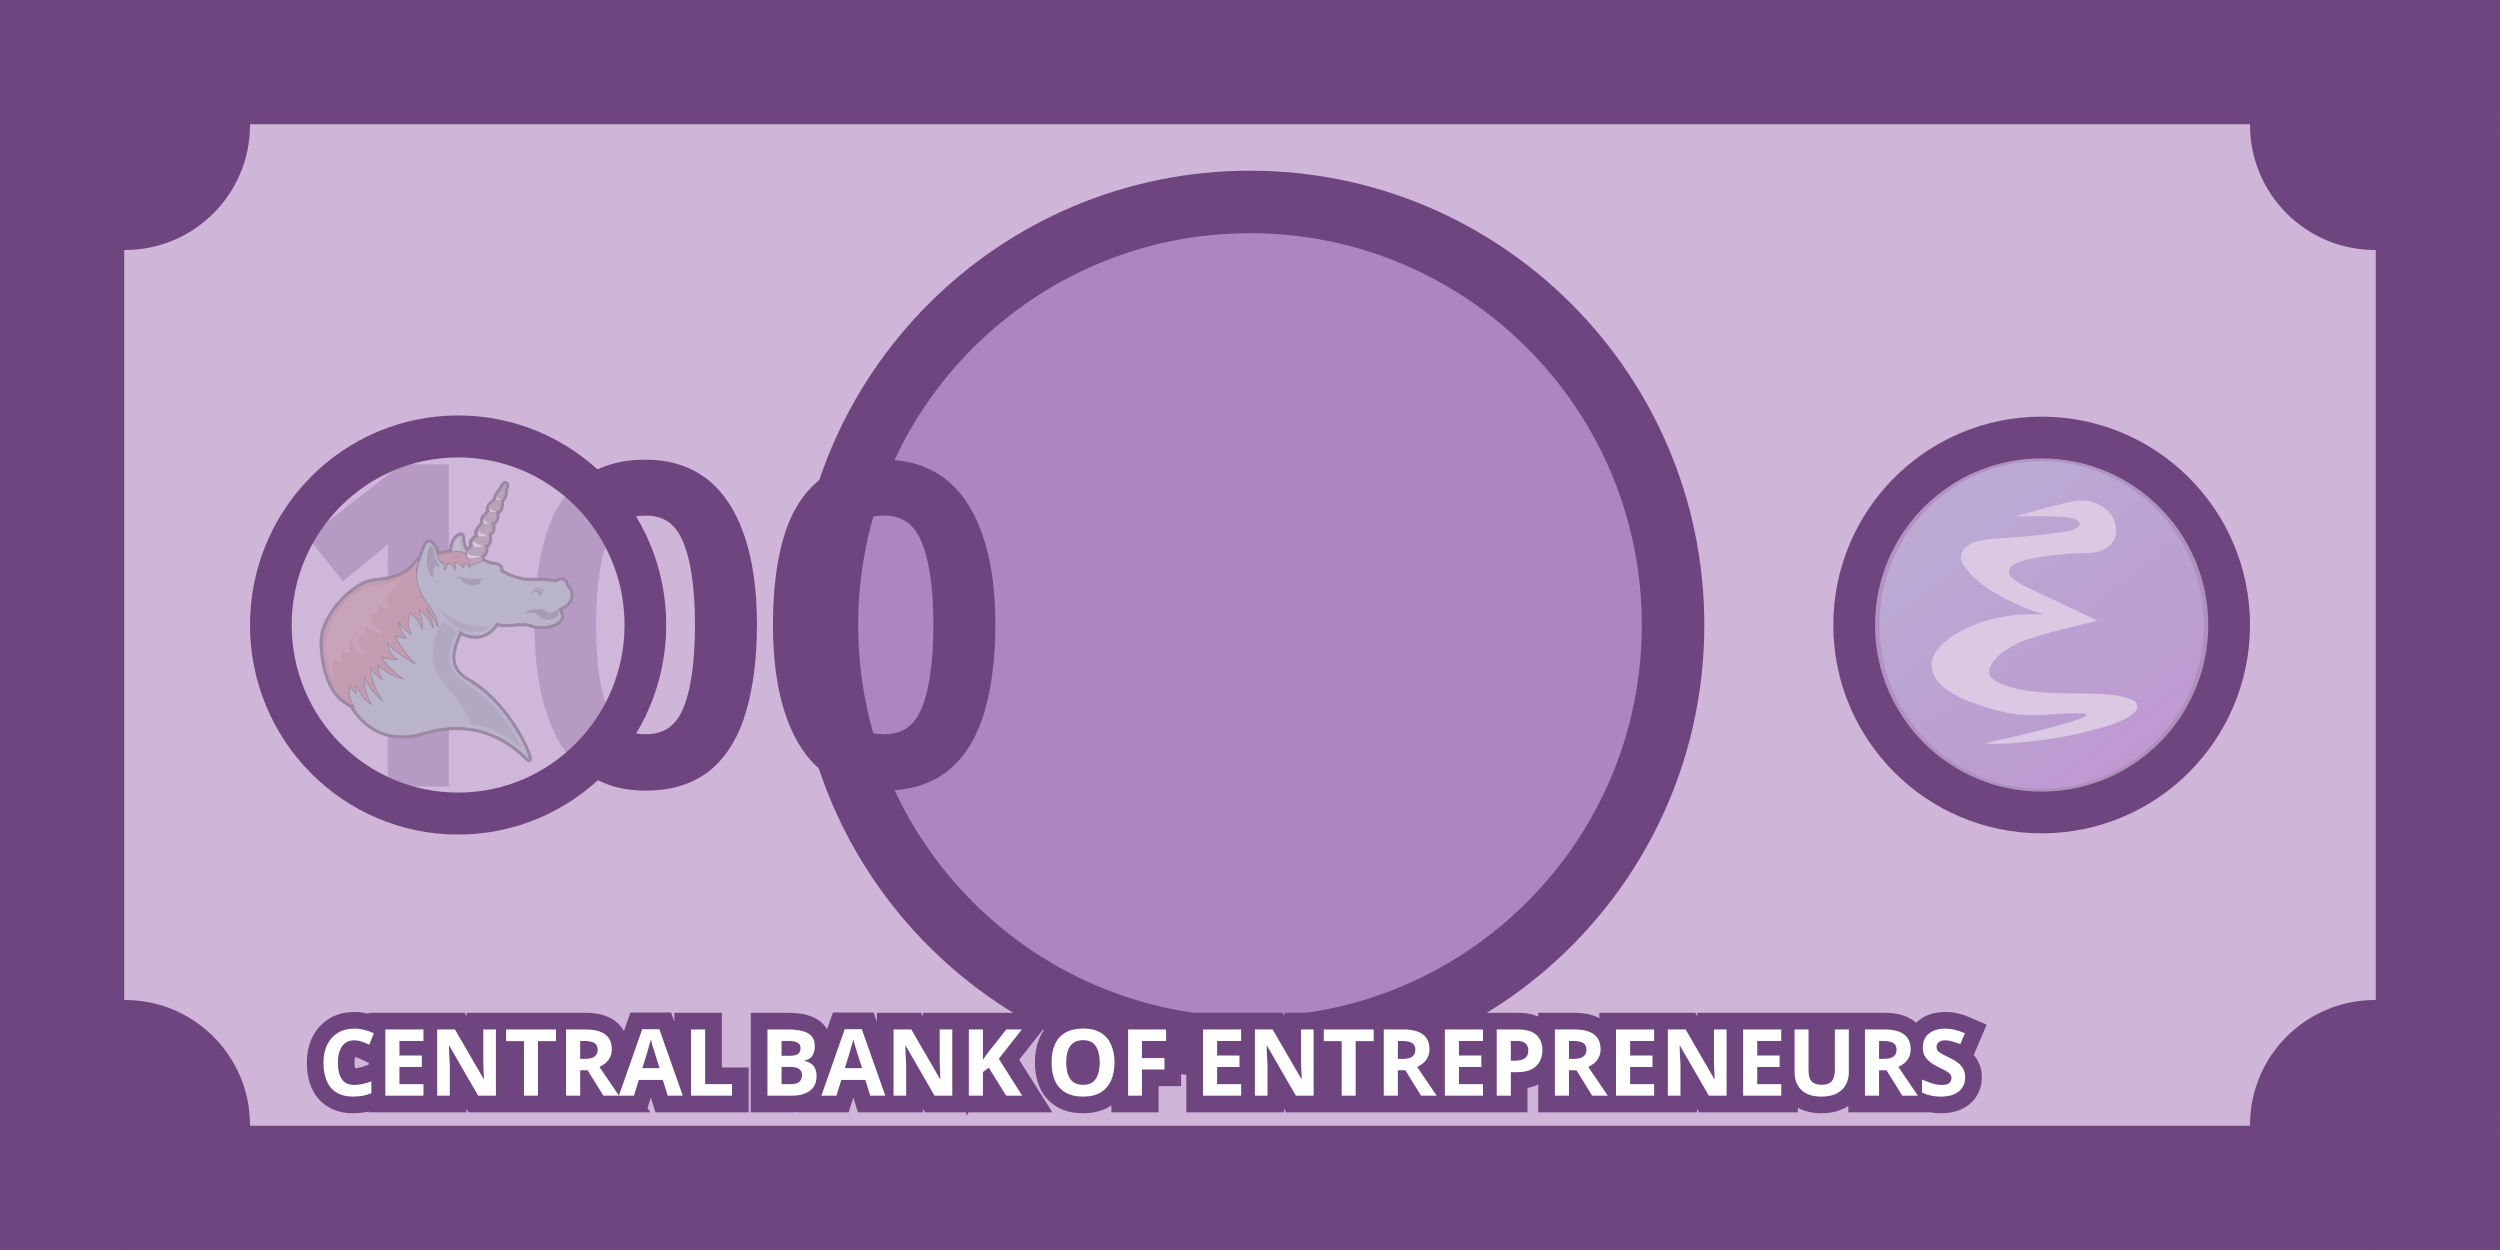
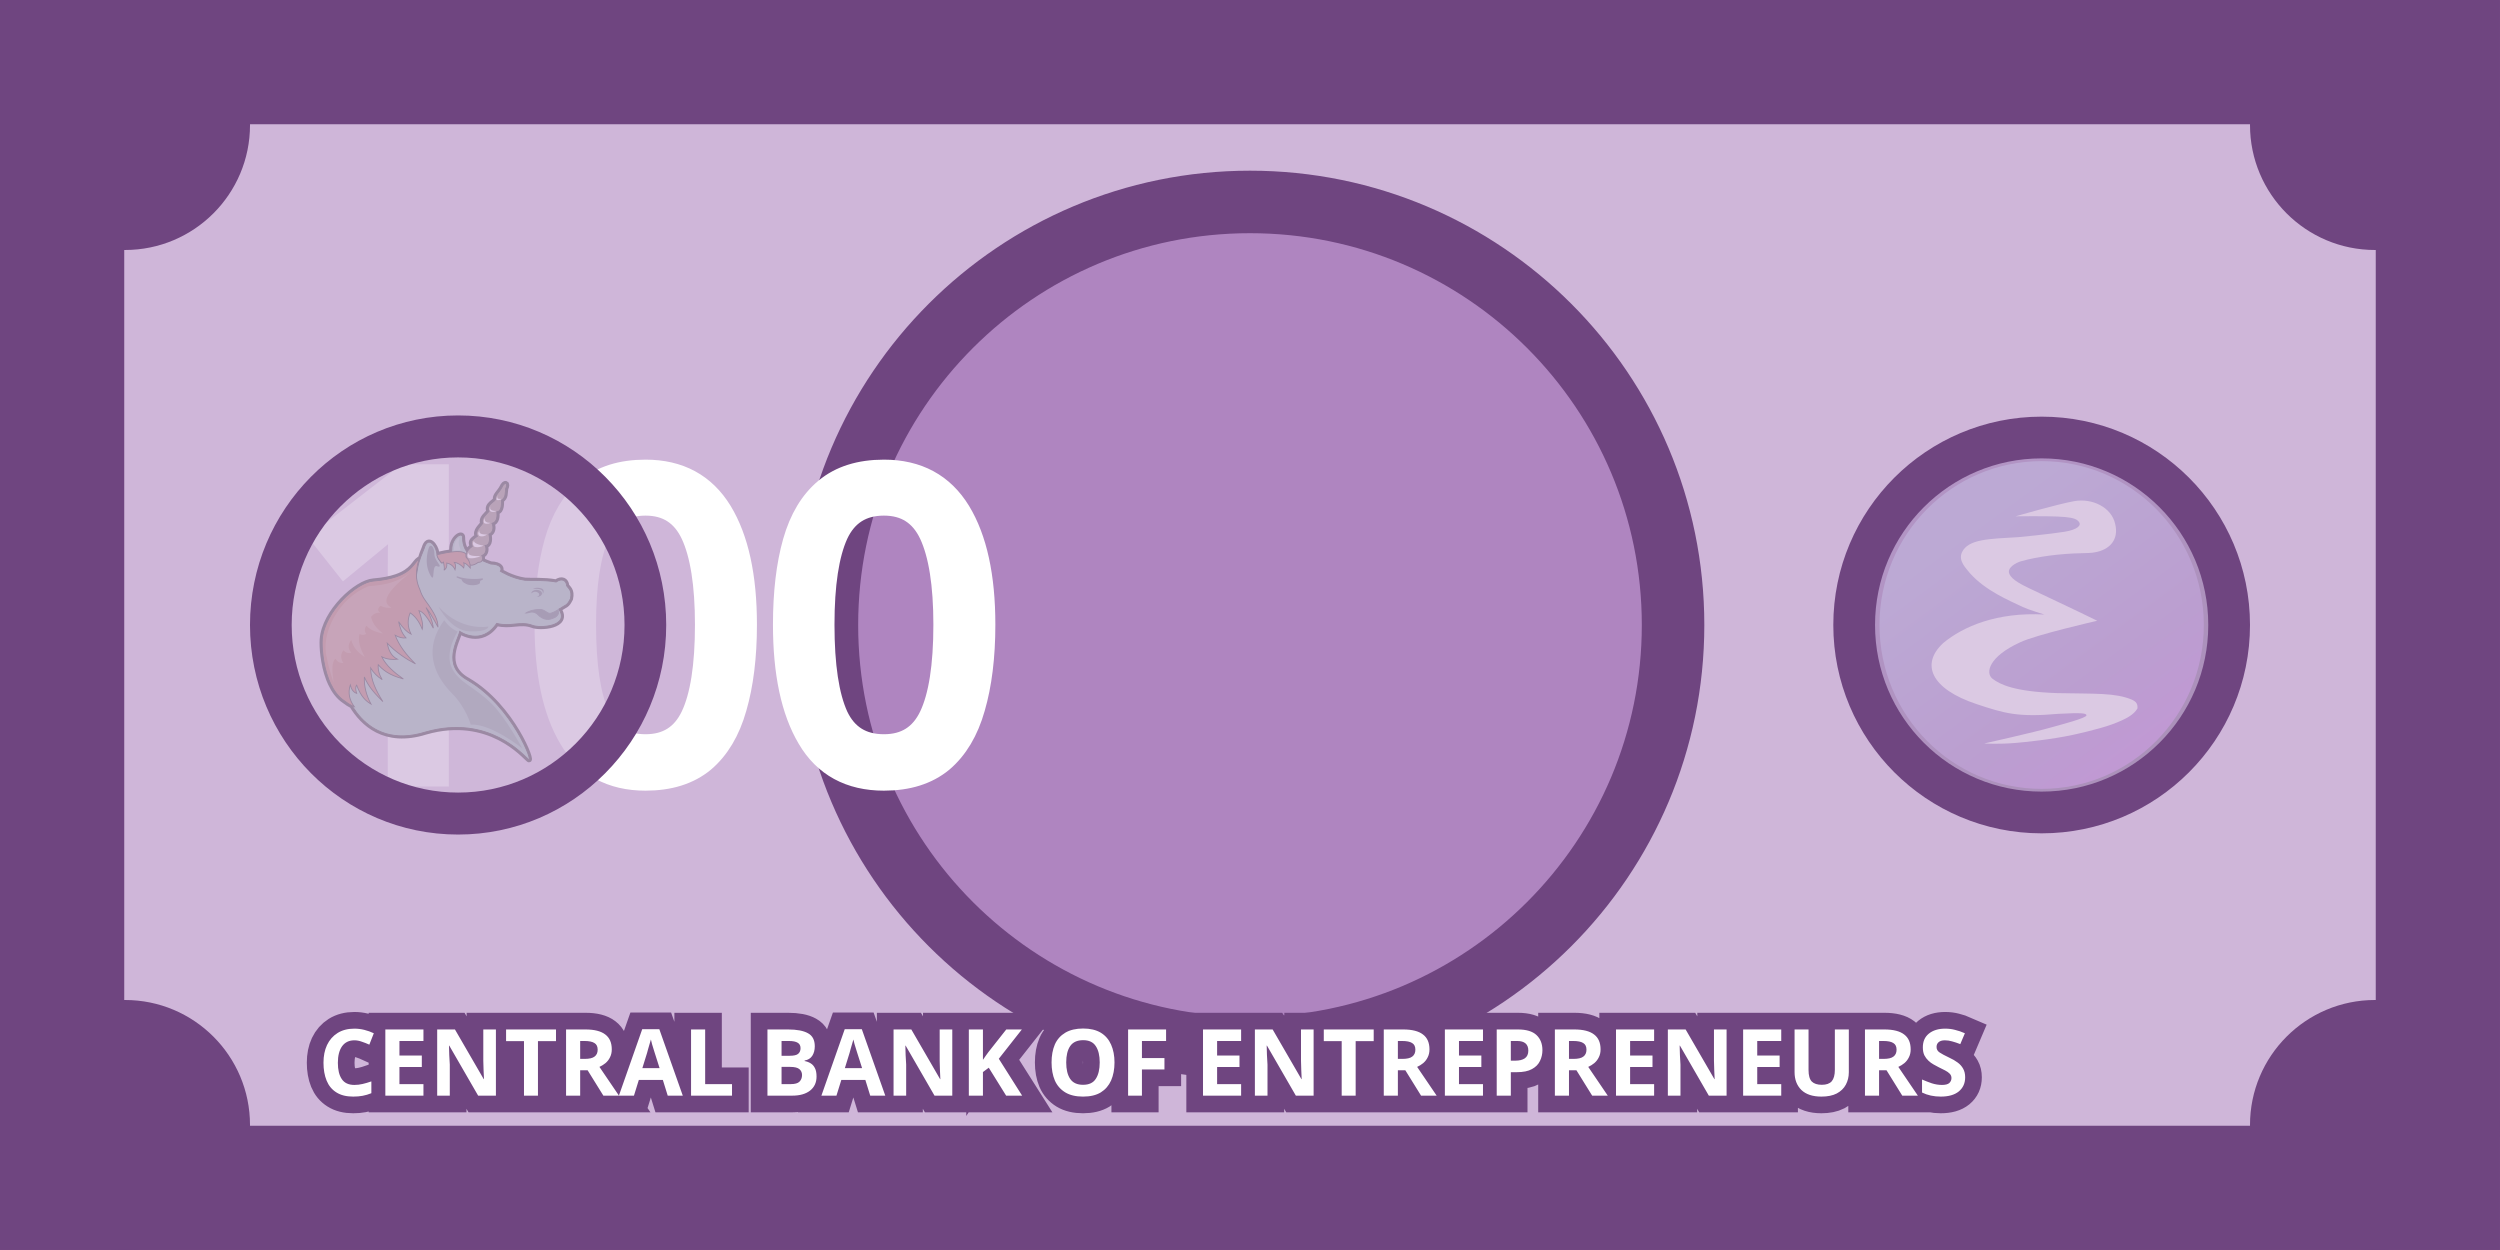
<svg xmlns="http://www.w3.org/2000/svg" xmlns:xlink="http://www.w3.org/1999/xlink" width="76.2mm" height="38.1mm" viewBox="0 0 76.2 38.1" version="1.1" id="svg1">
  <defs id="defs1">
    <linearGradient id="swatch2">
      <stop style="stop-color:#cfb6d9;stop-opacity:0.75;" offset="0" id="stop2" />
    </linearGradient>
    <linearGradient id="swatch1">
      <stop style="stop-color:#cfb6d9;stop-opacity:0.75;" offset="0" id="stop1" />
    </linearGradient>
    <linearGradient id="swatch91">
      <stop style="stop-color:#cfb6d9;stop-opacity:0.75;" offset="0" id="stop91" />
    </linearGradient>
    <linearGradient xlink:href="#swatch90" id="linearGradient90" x1="0.618" y1="89.68" x2="288.617" y2="89.68" gradientUnits="userSpaceOnUse" />
    <linearGradient id="swatch90">
      <stop style="stop-color:#6f4580;stop-opacity:1;" offset="0" id="stop90" />
    </linearGradient>
    <linearGradient xlink:href="#swatch92" id="linearGradient92" x1="24.392" y1="38.343" x2="55.104" y2="38.343" gradientUnits="userSpaceOnUse" />
    <linearGradient id="swatch92">
      <stop style="stop-color:#af85c0;stop-opacity:1;" offset="0" id="stop92" />
    </linearGradient>
    <linearGradient xlink:href="#swatch90" id="linearGradient29" x1="24.392" y1="38.343" x2="55.104" y2="38.343" gradientUnits="userSpaceOnUse" />
    <linearGradient xlink:href="#swatch90" id="linearGradient45" x1="2.301" y1="26.399" x2="9.001" y2="26.399" gradientUnits="userSpaceOnUse" />
    <linearGradient xlink:href="#swatch90" id="linearGradient44" x1="259.818" y1="32.08" x2="288.618" y2="32.08" gradientUnits="userSpaceOnUse" />
    <linearGradient xlink:href="#swatch90" id="linearGradient43" x1="0.618" y1="147.28" x2="29.418" y2="147.28" gradientUnits="userSpaceOnUse" />
    <linearGradient xlink:href="#swatch90" id="linearGradient42" x1="259.818" y1="147.28" x2="288.618" y2="147.28" gradientUnits="userSpaceOnUse" />
    <linearGradient xlink:href="#swatch91" id="linearGradient34" x1="9.001" y1="39.704" x2="20.153" y2="39.704" gradientUnits="userSpaceOnUse" />
    <linearGradient xlink:href="#swatch90" id="linearGradient36" x1="9.001" y1="39.704" x2="20.153" y2="39.704" gradientUnits="userSpaceOnUse" />
    <linearGradient xlink:href="#swatch90" id="linearGradient63" x1="-195.018" y1="-89.68" x2="-94.218" y2="-89.68" gradientUnits="userSpaceOnUse" />
    <filter height="1.106" y="-0.053" width="1.107" x="-0.054" id="filter4350-2" style="color-interpolation-filters:sRGB">
      <feGaussianBlur id="feGaussianBlur4352-3" stdDeviation="8.785" />
    </filter>
    <linearGradient y2="300.74" x2="236.614" y1="-161.851" x1="-122.202" spreadMethod="pad" gradientTransform="matrix(0.08192422,0,0,0.07764193,75.01818,46.24182)" gradientUnits="userSpaceOnUse" id="linearGradient4245" xlink:href="#linearGradient4284" />
    <linearGradient id="linearGradient4284">
      <stop offset="0" style="stop-color:#8381c5;stop-opacity:1" id="stop4286" />
      <stop id="stop4290" style="stop-color:#7e55b3;stop-opacity:0.996" offset="0.566" />
      <stop offset="1" style="stop-color:#a52ecb;stop-opacity:0.992" id="stop4288" />
    </linearGradient>
    <linearGradient y2="66.018" x2="173.945" y1="396.607" x1="447.809" gradientTransform="matrix(0.09251715,0,0,0.09251715,52.23944,23.01467)" gradientUnits="userSpaceOnUse" id="linearGradient4247" xlink:href="#linearGradient4292" />
    <linearGradient id="linearGradient4292">
      <stop id="stop4294" offset="0" style="stop-color:#411f5d;stop-opacity:1" />
      <stop id="stop4296" offset="1" style="stop-color:#5b2a85;stop-opacity:1" />
    </linearGradient>
    <linearGradient xlink:href="#swatch91" id="linearGradient33" x1="59.848" y1="39.704" x2="71.001" y2="39.704" gradientUnits="userSpaceOnUse" />
    <linearGradient xlink:href="#swatch90" id="linearGradient41" gradientUnits="userSpaceOnUse" x1="59.848" y1="39.704" x2="71.001" y2="39.704" />
    <linearGradient id="swatch65">
      <stop style="stop-color:#ffffff;stop-opacity:1;" offset="0" id="stop65" />
    </linearGradient>
-     <linearGradient xlink:href="#swatch90" id="linearGradient13" gradientUnits="userSpaceOnUse" gradientTransform="translate(0.03129765,-0.5594534)" x1="30.813" y1="38.343" x2="48.042" y2="38.343" />
-     <linearGradient xlink:href="#swatch90" id="linearGradient14" gradientUnits="userSpaceOnUse" gradientTransform="translate(0.03129765,-0.5594534)" x1="31.236" y1="38.343" x2="47.619" y2="38.343" />
+     <linearGradient xlink:href="#swatch65" id="linearGradient13" gradientUnits="userSpaceOnUse" gradientTransform="translate(0.03129765,-0.5594534)" x1="30.813" y1="38.343" x2="48.042" y2="38.343" />
+     <linearGradient xlink:href="#swatch65" id="linearGradient14" gradientUnits="userSpaceOnUse" gradientTransform="translate(0.03129765,-0.5594534)" x1="31.236" y1="38.343" x2="47.619" y2="38.343" />
    <linearGradient xlink:href="#swatch65" id="linearGradient15" gradientUnits="userSpaceOnUse" x1="47.712" y1="122.486" x2="240.438" y2="122.486" />
    <linearGradient xlink:href="#swatch90" id="linearGradient16" gradientUnits="userSpaceOnUse" x1="49.392" y1="122.486" x2="238.758" y2="122.486" />
  </defs>
  <g id="layer1" transform="translate(-147.3729,-111.3896)">
    <g id="g3" transform="matrix(0.2645833,0,0,0.2645833,147.3729,111.3896)">
      <g id="g1" transform="translate(-0.6175675,-17.68023)">
        <rect style="display:inline;fill:#cfb6d9;fill-opacity:1;stroke:url(#linearGradient90);stroke-width:14.313;stroke-dasharray:none;stroke-opacity:1;paint-order:markers fill stroke" id="rect2" width="273.686" height="129.686" x="7.774" y="24.837" />
        <g id="g5" transform="matrix(3.40826,0,0,3.40826,9.145188,-41.00103)" style="display:inline;stroke-width:2.113;stroke-dasharray:none">
          <circle style="fill:url(#linearGradient92);fill-opacity:1;stroke:url(#linearGradient29);stroke-opacity:1;paint-order:markers fill stroke" id="path3" cx="39.748" cy="38.343" r="14.3" />
          <text xml:space="preserve" style="font-style:normal;font-variant:normal;font-weight:bold;font-stretch:normal;font-size:14.083px;font-family:'Overpass Mono';-inkscape-font-specification:'Overpass Mono Bold';text-align:start;writing-mode:lr-tb;direction:ltr;text-anchor:start;fill:url(#linearGradient13);stroke:url(#linearGradient14);stroke-width:0.845;stroke-dasharray:none;paint-order:markers fill stroke" x="39.467" y="43.377" id="text3">
            <tspan id="tspan3" x="39.467" y="43.377" style="font-style:normal;font-variant:normal;font-weight:normal;font-stretch:normal;font-size:14.083px;font-family:'Noto Sans';-inkscape-font-specification:'Noto Sans';text-align:center;text-anchor:middle;fill:url(#linearGradient13);fill-opacity:1;stroke:url(#linearGradient14)">100</tspan>
          </text>
        </g>
        <ellipse style="display:inline;fill:#0e8547;fill-opacity:1;stroke:none;stroke-width:0;stroke-linecap:square;stroke-dasharray:none;stroke-opacity:1;paint-order:stroke fill markers" id="path18" cx="-529.089" cy="-5.522" rx="14.4" ry="0" transform="scale(-1,1)" />
        <ellipse style="display:inline;fill:url(#linearGradient45);fill-opacity:1;stroke-width:0.515;stroke-linecap:square;stroke-dasharray:2.059, 1.03;paint-order:stroke fill markers" id="path15" cx="5.651" cy="26.399" rx="3.35" ry="3.326" transform="matrix(4.299104,0,0,4.329129,-9.276734,-82.20404)" />
        <circle style="fill:url(#linearGradient44);fill-opacity:1;stroke-width:2.221;stroke-linecap:square;stroke-dasharray:8.884, 4.442;paint-order:stroke fill markers" id="path15-8" cx="274.218" cy="32.08" r="14.4" />
        <circle style="fill:url(#linearGradient43);fill-opacity:1;stroke-width:2.221;stroke-linecap:square;stroke-dasharray:8.884, 4.442;paint-order:stroke fill markers" id="path15-8-1" cx="15.018" cy="147.28" r="14.4" />
        <circle style="fill:url(#linearGradient42);fill-opacity:1;stroke-width:2.221;stroke-linecap:square;stroke-dasharray:8.884, 4.442;paint-order:stroke fill markers" id="path15-8-1-2" cx="274.218" cy="147.28" r="14.4" />
      </g>
      <g id="layer1-4" transform="matrix(4.299104,0,0,4.329129,-9.894301,-99.88427)">
        <g id="g2" transform="matrix(0.04694568,0,0,0.04694568,14.47833,37.84008)">
          <path fill="#a04d32" stroke="#000000" stroke-width="3" d="m 64.049,17.456 c -0.205,-3.15 -2.842,-4.366 -5.993,-2.125 -7.22,-1.297 -14.305,-0.687 -17.8,-0.981 -7.662,-1.073 -14.041,-5.128 -14.041,-5.128 0.932,-1.239 0.486,-3.917 -5.498,-4.101 -1.646,-0.542 -3.336,-1.327 -4.933,-1.979 0.544,-1.145 -0.133,-2.836 -0.133,-2.836 2.435,-0.672 2.808,-3.842 1.848,-5.709 3.106,0.084 2.612,-4.718 2.183,-6.381 2.435,-0.923 2.77,-3.831 1.763,-6.129 2.938,-0.671 3.022,-4.114 2.77,-6.548 3.023,-0.168 2.604,-5.457 2.604,-6.549 2.604,-1.679 2.016,-3.946 2.425,-6.573 1.605,-3.25 -0.577,-4.173 -2.116,-0.71 -1.651,3.001 -3.77,4.311 -3.75,6.528 0.755,1.259 -5.625,3.106 -3.61,7.052 -1.428,1.763 -4.785,4.03 -3.592,6.733 -0.606,1.326 -4.888,4.433 -3.041,7.371 -4.03,2.687 -3.79,3.335 -2.938,5.793 -1.147,0.736 -2.318,1.862 -2.995,3.094 -1.32,-1.568 -2.603,-4.429 -2.584,-8.294 0,-3.275 -6.1,0.318 -6.1,6.784 0,0.556 -0.056,1.061 -0.134,1.542 -2.11,0.243 -4.751,0.707 -8.08,1.494 -0.106,0.073 -0.157,0.186 -0.182,0.316 a 8.704,8.704 0 0 1 -0.277,-1.553 c -0.582,-3.79 -4.934,-9.56 -7.057,-2.434 -1.096,2.611 -1.74,4.392 -2.115,5.789 v 0 c 0,0 -0.336,0.226 -0.957,0.61 -2.62,1.622 -3.562,6.686 -13.075,9.883 -3.211,1.079 -7.4,1.945 -12.96,2.395 -9.57,0.773 -27.887,17.314 -29.114,33.097 -0.283,3.964 0.31,13.737 3.596,22.31 l 0.005,0.02 c 0.015,0.042 0.032,0.081 0.048,0.122 0.052,0.134 0.103,0.267 0.156,0.398 0.28,0.718 0.579,1.405 0.895,2.062 1.885,4.028 4.46,7.59 7.934,9.882 a 25.252,25.252 0 0 0 4.372,2.762 c 5.907,9.749 18.442,22.252 42.075,14.859 36.255,-10.284 56.263,13.809 58.568,15.5 3.399,3.433 -8.786,-29.835 -34.587,-44.788 -15.253,-8.322 -5.678,-22.656 -4.585,-27.718 0,0 12.227,8.557 21.087,-4.52 8.004,2.062 13.367,-1.462 20.25,1.03 4.184,1.833 21.77,0.726 15.235,-9.104 4.11,-2.683 4.544,-1.815 6.6,-5.9 1.104,-4.952 -1.403,-6.012 -2.167,-7.366 z m -70.293,-13.299 c -0.041,0.018 -0.086,0.04 -0.125,0.056 0.039,-0.034 0.075,-0.062 0.115,-0.102 z m -13.413,4.523 c -0.073,0.429 -0.143,0.829 -0.212,1.216 0.037,-0.832 0.085,-1.714 0.143,-2.646 0.024,0.435 0.05,0.904 0.069,1.43 z m 10.693,-6.333 c 0.746,1.124 1.662,2.179 1.662,2.179 0,0 -0.875,-0.79 -1.662,-2.179 z" id="path1-1" />
          <path fill="#77aa99" stroke="#000000" stroke-width="0.5" d="m -62.902,75.642 c 0,0 10.02,36.105 46.549,24.68 36.255,-10.284 56.263,13.809 58.568,15.5 3.399,3.433 -8.786,-29.835 -34.587,-44.788 -15.253,-8.322 -5.678,-22.656 -4.585,-27.718 0,0 12.227,8.557 21.087,-4.52 8.004,2.062 13.367,-1.462 20.25,1.03 4.184,1.833 21.77,0.726 15.235,-9.104 4.11,-2.683 4.544,-1.815 6.6,-5.9 1.105,-4.952 -1.402,-6.011 -2.166,-7.366 -0.205,-3.15 -2.842,-4.366 -5.993,-2.125 -7.22,-1.297 -14.305,-0.687 -17.8,-0.981 -7.662,-1.073 -14.041,-5.128 -14.041,-5.128 0.932,-1.239 0.486,-3.917 -5.498,-4.101 -3.287,-1.082 -6.752,-3.136 -9.288,-3.162 -2.567,0 -2.914,-2.537 -2.914,-2.537 -1.606,-0.87 -3.924,-4.252 -3.9,-9.438 0,-3.275 -6.098,0.318 -6.098,6.784 0,6.466 -5.818,7.758 -5.818,7.758 0,0 -2.55,-2.281 -2.855,-5.958 -0.582,-3.79 -4.934,-9.56 -7.057,-2.434 -3.226,7.646 -3.485,9.43 -4.115,13.154 -1.31,7.711 -0.345,8.012 -0.345,8.012 l -32.824,23.43 z" id="path2-13" />
          <path fill="#314b49" stroke="#314b49" stroke-width="0.75" stroke-linecap="round" stroke-linejoin="round" d="m 14.76,14.222 c 1.549,-0.562 0.897,-0.415 1.153,-0.581 -2.96,0.575 -9.635,0.614 -14.317,-1.133 0.392,0.23 2.568,0.962 2.845,1.128 0.218,0.715 0.1,1.438 2.932,2.709 2.559,0.793 5.845,0.461 6.835,-0.529 0.109,-1.684 0.126,-1.065 0.553,-1.594 z" id="path3-5" />
          <path fill="#314b49" stroke="#314b49" stroke-width="0.5" d="m 47.129,33.368 c -2.83,-2.085 -4.881,-0.264 -6.47,-0.413 0.99,-0.645 3.763,-2.062 8.246,-2.062 2.532,0 3.879,2.196 5.57,2.207 1.14,0.007 4.472,-1.71 5.14,-2.378 -0.97,0.838 0.454,1.755 -0.49,3.003 -0.281,0.359 -0.836,1.511 -2.662,2.051 -2.05,0.971 -5.411,1.762 -9.334,-2.408 z" id="path4" />
          <path fill="#314b49" d="m -14.418,-4.578 c 0,0 -3.355,7.996 0.312,15.329 3.667,7.333 0.522,-6.829 4.688,-4.162 3.397,0.385 -2.387,-3.215 -2.033,-7.819 -0.176,-2.892 -1.77,-5.194 -2.967,-3.348 z m 64.404,26.384 c 0,1.121 -1.363,2.03 -3.045,2.03 3.573,-1.121 -0.201,-4.653 -3.045,-2.03 0,-1.121 1.363,-2.03 3.045,-2.03 1.682,0 3.045,0.909 3.045,2.03 z" id="path5" />
          <path fill="#314b49" d="m 44.819,19.222 c 3.772,-0.231 6.336,0.323 5.536,3.138 0.548,-1.126 1.292,-2.83 -1.046,-3.507 -1.746,-0.388 -3.3,-0.378 -4.49,0.369 z" id="path6" />
          <path fill="#a04d32" stroke="#000000" stroke-width="0.5" d="m -9.421,40.623 c 0,-3.521 -1.51,-7.166 -7.04,-14.583 -1.635,-2.192 -2.62,-4.336 -3.211,-6.275 -1.401,-3.295 -3.426,-8.019 -0.613,-17.233 0,0 0.62,-0.384 0,0 -2.62,1.622 -3.562,6.686 -13.075,9.883 -3.211,1.079 -7.4,1.945 -12.96,2.395 -9.568,0.773 -27.886,17.314 -29.113,33.097 -0.283,3.964 0.31,13.737 3.596,22.31 l 0.005,0.02 c 0.015,0.042 0.032,0.081 0.048,0.122 0.052,0.134 0.103,0.267 0.156,0.398 0.28,0.718 0.579,1.405 0.895,2.062 1.885,4.028 4.46,7.59 7.934,9.882 3.084,2.404 5.606,3.306 5.606,3.306 -2.588,-3.578 -3.77,-7.562 -2.263,-12.32 0.65,2.637 1.903,4.162 3.646,4.777 -0.615,-1.884 -0.827,-3.549 0,-4.651 2.567,6.734 5.353,9.031 8.17,10.686 -2.63,-4.914 -4.031,-10.005 -3.77,-15.337 2.569,6.028 6.596,9.945 10.56,13.954 -3.78,-5.966 -6.911,-12.104 -6.977,-19.046 1.693,2.778 3.935,4.932 6.6,6.601 -1.683,-2.709 -2.505,-5.51 -2.263,-8.423 4.424,4.945 9.36,6.607 14.332,8.046 -5.197,-3.625 -9.843,-7.537 -12.32,-12.572 2.972,1.464 5.948,1.693 8.926,1.383 -3.706,-1.872 -5.07,-5.252 -5.783,-9.052 5.177,5.279 10.587,8.827 16.09,11.692 -5.455,-5.26 -9.478,-10.65 -11.565,-16.218 2.1,1.18 4.157,1.736 6.16,1.509 -2.766,-3.124 -3.465,-6.182 -4.211,-9.241 2.637,3.916 4.959,6.022 7.103,7.103 -2.19,-4.482 -2.034,-8.432 -0.503,-12.068 2.524,1.675 4.902,4.295 6.915,9.303 0.73,-2.386 -0.447,-6.364 -1.886,-10.56 2.175,0.622 4.779,3.351 8.17,9.932 -0.33,-3.865 -2.138,-7.775 -4.147,-11.692 3.027,3.51 7.557,12.713 6.788,10.81 z" id="path7" />
          <path fill="#796958" stroke="#000000" stroke-width="0.5" d="m 6.92,1.565 c 0,0 -0.252,7.472 6.717,2.603 3.61,0.084 2.015,-3.862 2.015,-3.862 2.435,-0.672 2.808,-3.842 1.848,-5.709 3.106,0.084 2.612,-4.718 2.183,-6.381 2.435,-0.923 2.77,-3.831 1.763,-6.129 2.938,-0.671 3.022,-4.114 2.77,-6.548 3.023,-0.168 2.604,-5.457 2.604,-6.549 2.604,-1.679 2.016,-3.946 2.425,-6.573 1.605,-3.25 -0.577,-4.173 -2.116,-0.71 -1.651,3.001 -3.77,4.311 -3.75,6.528 0.755,1.259 -5.625,3.106 -3.61,7.052 -1.428,1.763 -4.785,4.03 -3.592,6.733 -0.606,1.326 -4.888,4.433 -3.041,7.371 -4.03,2.687 -3.79,3.335 -2.938,5.793 -2.155,1.38 -4.41,4.131 -3.278,6.381 z" id="path8" />
          <path fill="#ffffff" d="m 24.744,-33.698 c 0,0 -0.735,1.324 -0.735,2.133 0,0.809 2.185,0.568 2.927,-0.227 -1.625,0.024 -2.965,0.289 -2.192,-1.906 z m -4.261,6.27 c 0,0 -0.812,1.068 -0.183,2.316 0.392,0.98 2.807,0.962 3.549,0.167 -1.625,0.024 -4.14,-0.287 -3.366,-2.483 z m -3.135,6.455 c 0,0 -0.998,1.346 -0.492,2.602 0,0.809 2.838,0.956 3.58,0.161 -1.625,0.022 -3.645,-0.489 -3.088,-2.763 z m -3.078,7.162 c 0,0 -1.402,1.542 -0.148,2.945 1.438,0.809 3.744,0.049 4.486,-0.746 -1.625,0.022 -4.894,0.076 -4.337,-2.199 z m -3.004,5.721 c 0,0 -1.575,1.414 -0.02,3.312 1.438,0.809 4.57,0.198 5.312,-0.597 -1.624,0.024 -5.99,-1.346 -5.292,-2.715 z m -3.147,6.741 c 0,0 -1.403,1.542 -0.15,2.945 1.439,0.809 6.037,-0.186 6.779,-0.981 -1.625,0.023 -7.185,0.311 -6.63,-1.964 z" id="path9" />
          <path fill="#a04d32" stroke="#000000" stroke-width="0.5" d="m 7.002,1.679 c -0.45,-0.45 -0.534,-0.896 -0.367,-1.718 0,0 0.369,-4.107 -16.333,-0.158 -1.072,0.74 2.396,4.722 2.396,4.722 0,0 0.418,0.215 1.047,-0.415 0.253,1.123 0.852,4.081 0.233,4.579 1.245,-0.771 1.868,-1.946 1.676,-4.125 2.122,0.461 3.742,1.64 4.692,3.779 0.304,-1.4 0.603,-2.799 -0.384,-4.126 2.182,0.285 3.88,1.496 5.362,3.124 0.22,-0.933 0.354,-1.883 0,-2.931 1.39,0.473 2.587,1.607 3.71,2.988 0,0 0.21,-3.862 -2.032,-5.719 z" id="path10" />
          <path opacity="0.26" d="m -9.02,29.325 c 0,0 6.76,13.59 17.595,13.991 10.834,0.401 10.834,-2.73 10.834,-2.73 0,0 -15.527,3.048 -28.43,-11.261 z m 3.155,7.694 c 2.279,3.104 4.856,5.221 7.722,6.382 0,0 -7.365,11.108 -3.611,20.023 3.754,8.915 13.125,11.053 23.32,21.249 7.943,7.942 17.159,24.961 17.159,24.961 0,0 -17.834,-14.176 -29.42,-13.479 0,0 -2.687,-9.668 -10.585,-17.566 -11.244,-11.245 -16.168,-25.875 -4.585,-41.57 z" id="path11" />
          <path opacity="0.18" fill="#ffffff" d="m -24.633,9.634 c -3.874,2.501 -8.42,7.096 -24.415,8.083 -17.05,6.784 -27.433,26.685 -23.777,40.464 1.348,7.317 3.89,14.18 3.89,14.18 -0.885,-5.919 -1.381,-11.397 1.035,-13.599 1.435,2.384 2.969,2.468 4.507,2.479 -1.59,-2.404 -1.788,-4.808 0,-7.212 1.489,1.525 2.992,1.881 4.507,1.353 -2.128,-2.449 -1.867,-4.848 0,-7.211 1.388,5.022 4.462,7.453 7.662,9.689 -2.208,-4.333 -4.166,-8.672 -2.93,-13.07 1.323,0.729 2.595,0.644 3.83,0 -1.256,-1.576 -0.924,-3.153 0,-4.732 2.948,3.04 6.214,3.724 9.466,4.507 -2.661,-2.454 -5.543,-4.527 -6.761,-9.465 1.5,-1.811 3.269,-2.685 5.408,-2.253 -1.901,-1.167 -1.65,-2.543 0,-4.057 2.089,1.104 4.195,1.352 6.31,1.127 -2.807,-1.68 -8.424,-4.994 11.269,-20.283 z" id="path12" />
          <path opacity="0.27" fill="#ffffff" d="m 1.928,-9.222 c 0.996,-0.963 1.146,-0.65 0.854,0.285 -0.982,2.36 0.353,4.647 0.797,6.206 l -3.871,0.114 c 0.108,-2.271 0.247,-4.794 2.22,-6.605 z" id="path13" />
        </g>
        <circle style="display:inline;fill:url(#linearGradient34);fill-opacity:1;stroke:url(#linearGradient36);stroke-width:1.117;stroke-dasharray:none;stroke-opacity:1;paint-order:markers fill stroke" id="path3-4-7-4" cx="14.577" cy="39.704" r="5.018" />
      </g>
      <g id="layer2" transform="translate(-0.6175675,-17.68023)">
        <circle style="display:none;fill:none;fill-opacity:1;stroke:url(#linearGradient63);stroke-width:1.911;stroke-dasharray:none;paint-order:markers fill stroke" id="path14" cx="-144.618" cy="-89.68" r="49.444" transform="scale(-1)" />
      </g>
      <g id="layer3" transform="matrix(4.304015,0,0,4.304015,-46.38746,-98.88716)">
        <g id="g14" transform="matrix(0.2044438,0,0,0.2044438,49.91265,30.12353)">
          <path style="opacity:0.405;fill:#211f46;fill-opacity:0.996;stroke:#0a0b1b;stroke-width:8.533;stroke-miterlimit:4;stroke-dasharray:none;stroke-opacity:1;filter:url(#filter4350-2)" id="path4233" d="m 491.669,257.759 c 0,131.794 -105.76,238.635 -236.222,238.635 -130.462,0 -236.222,-106.84 -236.222,-238.635 0,-131.794 105.76,-238.635 236.222,-238.635 130.462,0 236.222,106.84 236.222,238.635 z" transform="matrix(0.09251715,0,0,0.09251715,52.23944,23.01467)" />
          <path d="m 97.727,46.862 c 0,12.193 -9.785,22.078 -21.855,22.078 -12.07,0 -21.855,-9.885 -21.855,-22.078 0,-12.193 9.785,-22.078 21.855,-22.078 12.07,0 21.855,9.885 21.855,22.078 z" id="path4235" style="fill:url(#linearGradient4245);fill-opacity:1;stroke:url(#linearGradient4247);stroke-width:1.25;stroke-miterlimit:4;stroke-dasharray:none;stroke-opacity:1" />
          <path d="m 68.361,62.37 c 0,0 1.85,0.131 4.231,-0.079 0.964,-0.085 4.624,-0.444 7.361,-1.045 0,0 3.337,-0.714 5.122,-1.372 1.868,-0.688 2.884,-1.272 3.342,-2.1 -0.02,-0.17 0.141,-0.771 -0.72,-1.132 -2.202,-0.924 -4.756,-0.757 -9.809,-0.864 -5.604,-0.193 -7.468,-1.131 -8.461,-1.886 -0.952,-0.766 -0.473,-2.887 3.607,-4.755 2.055,-0.995 10.113,-2.83 10.113,-2.83 -2.714,-1.341 -7.774,-3.699 -8.814,-4.208 -0.912,-0.447 -2.372,-1.119 -2.689,-1.933 -0.359,-0.781 0.847,-1.454 1.521,-1.646 2.17,-0.626 5.233,-1.015 8.021,-1.059 1.401,-0.022 1.629,-0.112 1.629,-0.112 1.934,-0.321 3.206,-1.644 2.676,-3.739 -0.476,-2.138 -2.987,-3.395 -5.373,-2.96 -2.247,0.41 -7.663,1.983 -7.663,1.983 6.694,-0.058 7.815,0.054 8.315,0.753 0.296,0.413 -0.134,0.98 -1.92,1.271 -1.944,0.317 -5.984,0.7 -5.984,0.7 -3.876,0.23 -6.606,0.246 -7.425,1.979 -0.535,1.133 0.571,2.134 1.055,2.761 2.048,2.277 5.005,3.505 6.909,4.41 0.716,0.34 2.818,0.983 2.818,0.983 -6.176,-0.34 -10.631,1.557 -13.245,3.74 -2.956,2.734 -1.648,5.993 4.407,7.999 3.577,1.185 5.351,1.743 10.686,1.262 3.143,-0.169 3.638,-0.069 3.669,0.189 0.044,0.363 -3.49,1.265 -4.455,1.543 -2.455,0.708 -8.89,2.138 -8.922,2.145 z" id="path4237" style="fill:#ffffff;fill-opacity:1;fill-rule:evenodd;stroke:#000000;stroke-width:0;stroke-linecap:butt;stroke-linejoin:miter;stroke-miterlimit:4;stroke-dasharray:none;stroke-opacity:1" />
        </g>
        <circle style="display:inline;fill:url(#linearGradient33);fill-opacity:1;stroke:url(#linearGradient41);stroke-width:1.117;stroke-dasharray:none;stroke-opacity:1;paint-order:markers fill stroke" id="path3-4-7-4-1" cx="65.424" cy="39.704" r="5.018" />
      </g>
      <g id="layer4-8">
        <text xml:space="preserve" style="font-size:10.667px;font-family:'Love Ya Like A Sister';-inkscape-font-specification:'Love Ya Like A Sister';text-align:center;letter-spacing:0px;writing-mode:lr-tb;direction:ltr;text-anchor:middle;fill:url(#linearGradient15);fill-opacity:1;stroke:url(#linearGradient16);stroke-width:3.84;stroke-dasharray:none;paint-order:stroke fill markers" x="144.208" y="126.219" id="text15">
          <tspan id="tspan15" x="144.208" y="126.219" style="font-style:normal;font-variant:normal;font-weight:bold;font-stretch:normal;font-size:10.667px;font-family:'Overpass Mono';-inkscape-font-specification:'Overpass Mono Bold';fill:url(#linearGradient15);fill-opacity:1;stroke:url(#linearGradient16);stroke-width:3.84;stroke-dasharray:none;paint-order:stroke fill markers">CENTRAL BANK OF ENTREPRENEURS</tspan>
        </text>
      </g>
    </g>
  </g>
</svg>
